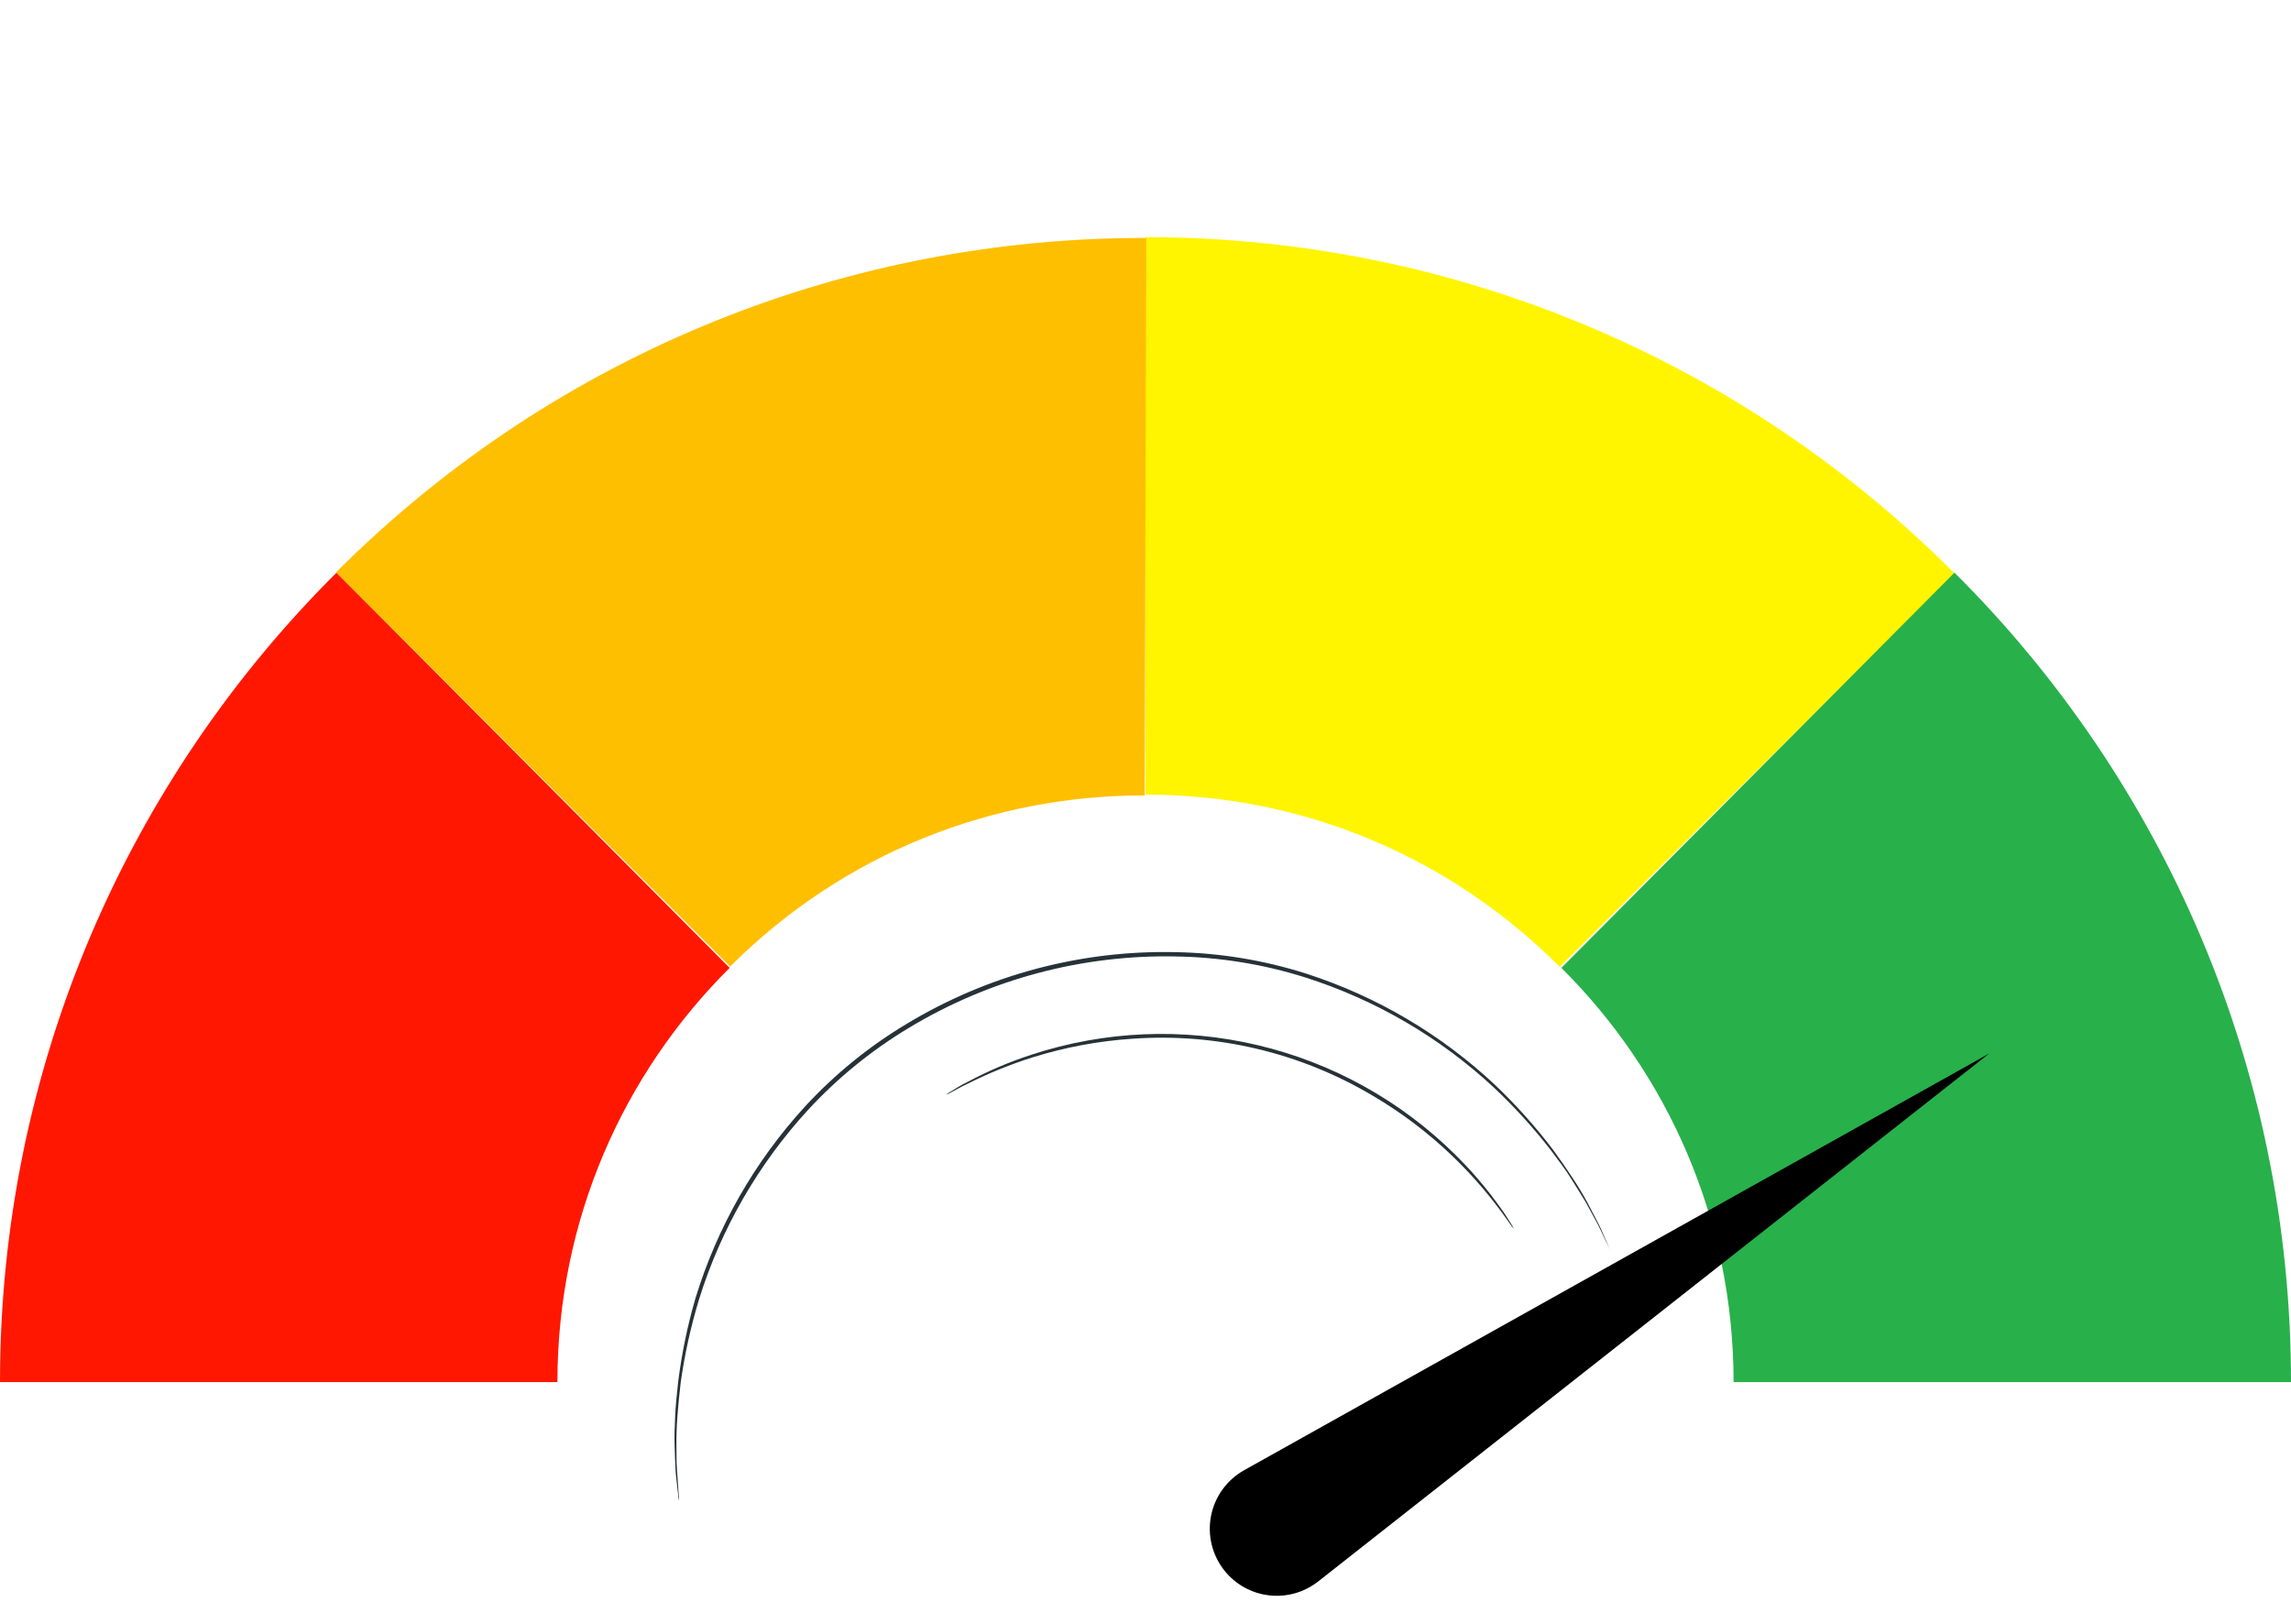
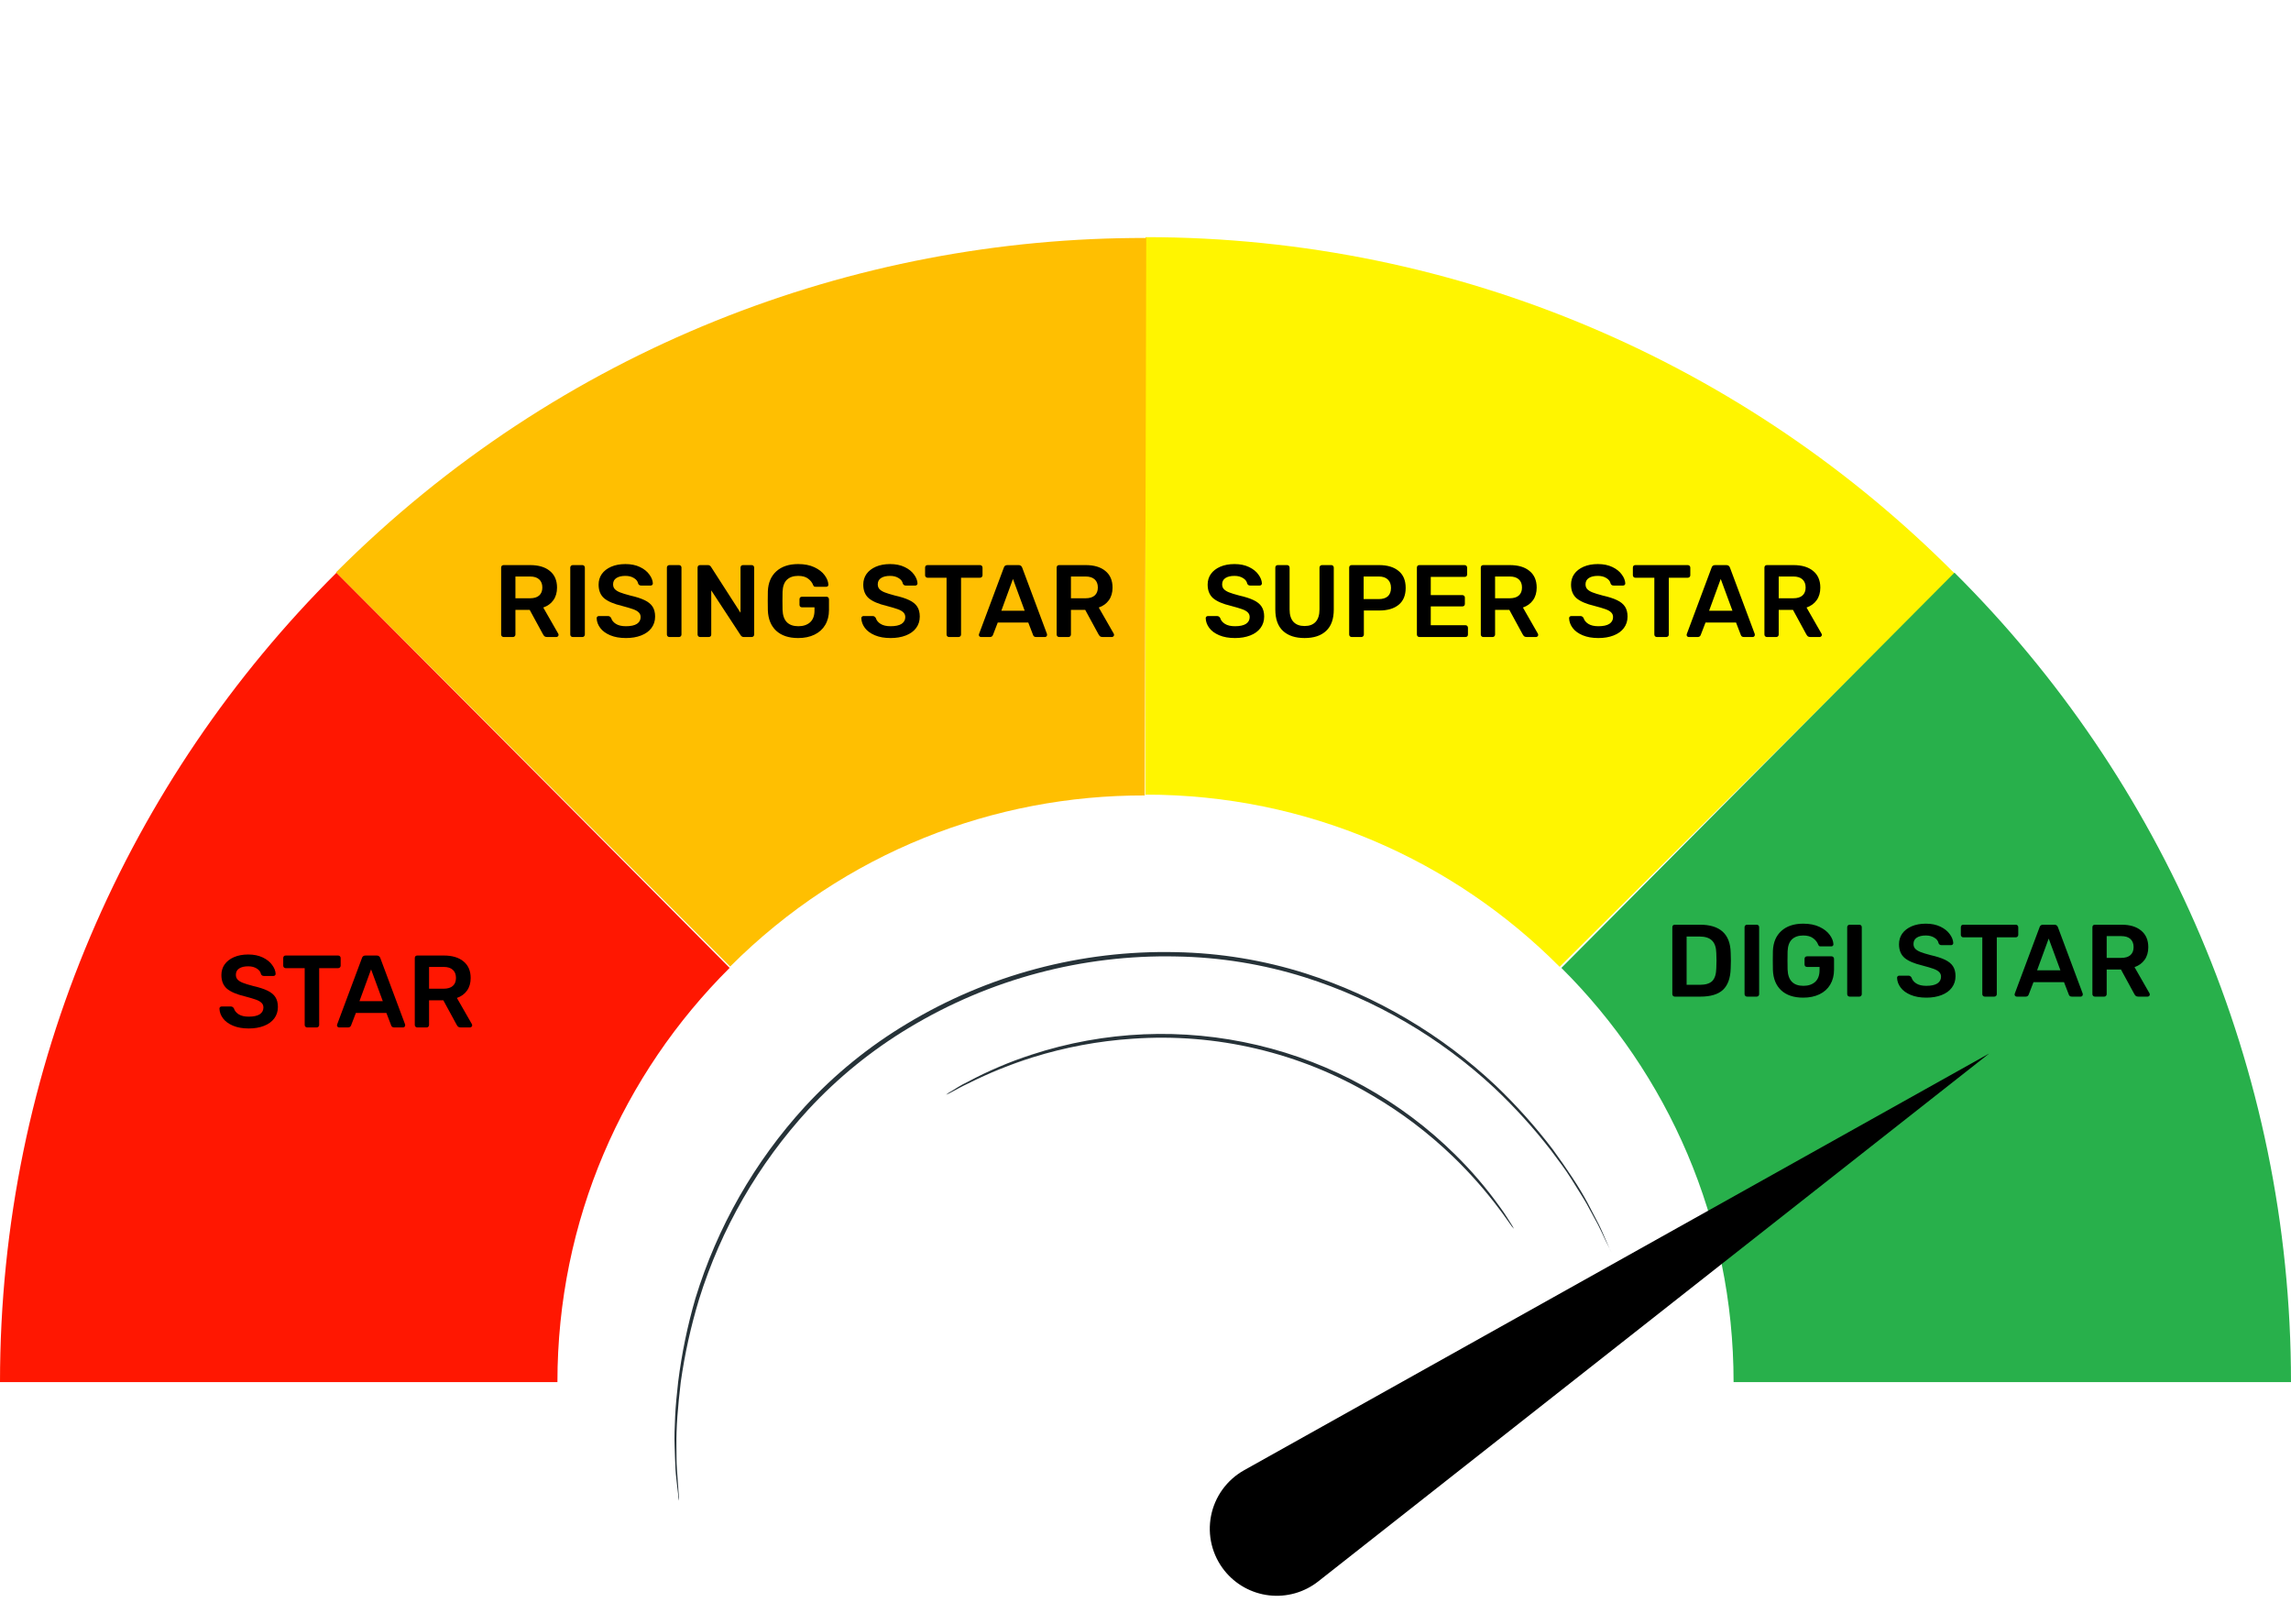
<svg xmlns="http://www.w3.org/2000/svg" width="223" height="158" viewBox="0 0 223 158" fill="none">
  <path fill-rule="evenodd" clip-rule="evenodd" d="M151.815 94.102C141.486 83.718 127.263 77.34 111.5 77.34V23.082C142.284 23.082 170.188 35.636 190.282 55.838L151.815 94.102Z" fill="#FFF500" />
  <path fill-rule="evenodd" clip-rule="evenodd" d="M71.02 94.204C60.637 104.532 54.258 118.755 54.258 134.518H0C0 103.734 12.554 75.83 32.756 55.736L71.02 94.204Z" fill="#FF1701" />
  <path fill-rule="evenodd" clip-rule="evenodd" d="M151.98 94.204C162.363 104.532 168.742 118.755 168.742 134.518H223C223 103.734 210.446 75.83 190.244 55.736L151.98 94.204Z" fill="#28B04B" />
  <path fill-rule="evenodd" clip-rule="evenodd" d="M111.43 77.42C96.785 77.381 82.217 82.927 71.071 94.074L32.705 55.708C54.473 33.94 83.08 23.086 111.574 23.162L111.43 77.42Z" fill="#FFBF01" />
  <path d="M119.186 152.867C120.26 154.211 121.822 155.076 123.532 155.274C125.241 155.471 126.959 154.984 128.312 153.919L193.623 102.536L121.092 143.099C120.266 143.563 119.551 144.2 118.996 144.967C118.441 145.734 118.06 146.613 117.879 147.542C117.697 148.471 117.72 149.429 117.946 150.348C118.172 151.268 118.595 152.127 119.186 152.867Z" fill="black" />
  <path d="M156.869 121.917C156.809 121.817 156.756 121.713 156.709 121.606L156.255 120.682C156.062 120.279 155.835 119.758 155.533 119.178L154.441 117.17C154.021 116.431 153.491 115.633 152.945 114.742C152.399 113.852 151.702 112.953 150.979 111.978C149.291 109.798 147.434 107.753 145.426 105.862C140.156 100.961 133.864 97.291 127.003 95.117C122.96 93.846 118.755 93.165 114.518 93.093C105.375 92.893 96.362 95.291 88.525 100.007C84.888 102.185 81.578 104.869 78.696 107.979C73.823 113.278 70.185 119.59 68.043 126.462C67.244 129.098 66.648 131.791 66.262 134.519C66.119 135.72 66.01 136.854 65.934 137.879C65.859 138.904 65.834 139.87 65.842 140.727C65.85 141.584 65.842 142.34 65.892 143.004C65.943 143.668 65.985 144.222 66.01 144.684C66.035 145.146 66.069 145.457 66.086 145.709C66.093 145.827 66.093 145.944 66.086 146.062C66.058 145.949 66.038 145.834 66.027 145.717C66.027 145.465 65.96 145.121 65.918 144.692C65.876 144.264 65.792 143.684 65.75 143.012C65.708 142.34 65.699 141.584 65.666 140.727C65.632 139.87 65.666 138.912 65.716 137.862C65.766 136.812 65.876 135.686 66.01 134.502C66.354 131.751 66.916 129.032 67.69 126.37C69.81 119.435 73.449 113.061 78.343 107.711C81.242 104.564 84.577 101.851 88.248 99.654C96.146 94.881 105.242 92.459 114.468 92.672C118.746 92.752 122.99 93.448 127.07 94.739C133.981 96.955 140.31 100.686 145.594 105.661C147.599 107.576 149.45 109.646 151.131 111.852C151.853 112.844 152.5 113.776 153.08 114.658C153.659 115.54 154.138 116.339 154.55 117.111L155.609 119.144C155.903 119.733 156.113 120.253 156.297 120.674C156.482 121.094 156.608 121.388 156.709 121.614C156.77 121.711 156.823 121.812 156.869 121.917Z" fill="#263238" />
  <path d="M147.367 119.598C147.216 119.448 147.084 119.282 146.972 119.102C146.72 118.766 146.392 118.262 145.897 117.623C144.548 115.828 143.059 114.142 141.444 112.583C139.058 110.283 136.407 108.275 133.547 106.601C126.519 102.44 118.389 100.52 110.242 101.098C106.936 101.317 103.668 101.926 100.505 102.913C98.367 103.588 96.285 104.431 94.28 105.433C93.566 105.761 93.036 106.08 92.658 106.273C92.473 106.381 92.279 106.474 92.079 106.551C92.245 106.414 92.425 106.296 92.616 106.198C92.978 105.988 93.456 105.643 94.204 105.29C96.189 104.23 98.264 103.347 100.404 102.652C107.512 100.323 115.125 100.001 122.404 101.72C129.684 103.439 136.348 107.134 141.662 112.398C143.266 113.975 144.727 115.69 146.031 117.522C146.51 118.161 146.812 118.699 147.047 119.051C147.164 119.227 147.271 119.41 147.367 119.598Z" fill="#263238" />
+   <path d="M24.21 100.1C23.617 100.1 23.107 100.01 22.68 99.83C22.253 99.65 21.93 99.413 21.71 99.12C21.49 98.827 21.373 98.51 21.36 98.17C21.36 98.11 21.38 98.06 21.42 98.02C21.46 97.98 21.51 97.96 21.57 97.96H22.46C22.54 97.96 22.6 97.977 22.64 98.01C22.687 98.037 22.73 98.083 22.77 98.15C22.837 98.377 22.99 98.567 23.23 98.72C23.47 98.873 23.797 98.95 24.21 98.95C24.683 98.95 25.04 98.873 25.28 98.72C25.52 98.56 25.64 98.34 25.64 98.06C25.64 97.873 25.577 97.72 25.45 97.6C25.33 97.48 25.147 97.377 24.9 97.29C24.66 97.203 24.3 97.097 23.82 96.97C23.033 96.783 22.457 96.537 22.09 96.23C21.73 95.917 21.55 95.473 21.55 94.9C21.55 94.513 21.653 94.17 21.86 93.87C22.073 93.57 22.377 93.333 22.77 93.16C23.17 92.987 23.633 92.9 24.16 92.9C24.707 92.9 25.18 92.997 25.58 93.19C25.98 93.383 26.283 93.627 26.49 93.92C26.703 94.207 26.817 94.493 26.83 94.78C26.83 94.84 26.81 94.89 26.77 94.93C26.73 94.97 26.68 94.99 26.62 94.99H25.69C25.55 94.99 25.453 94.927 25.4 94.8C25.36 94.587 25.227 94.41 25 94.27C24.773 94.123 24.493 94.05 24.16 94.05C23.787 94.05 23.493 94.12 23.28 94.26C23.067 94.4 22.96 94.603 22.96 94.87C22.96 95.057 23.013 95.21 23.12 95.33C23.227 95.45 23.393 95.557 23.62 95.65C23.853 95.743 24.187 95.847 24.62 95.96C25.207 96.093 25.673 96.243 26.02 96.41C26.373 96.577 26.633 96.787 26.8 97.04C26.967 97.293 27.05 97.617 27.05 98.01C27.05 98.437 26.93 98.81 26.69 99.13C26.457 99.443 26.123 99.683 25.69 99.85C25.263 100.017 24.77 100.1 24.21 100.1ZM29.898 100C29.831 100 29.775 99.977 29.728 99.93C29.681 99.883 29.658 99.827 29.658 99.76V94.23H27.808C27.741 94.23 27.685 94.207 27.638 94.16C27.591 94.113 27.568 94.057 27.568 93.99V93.25C27.568 93.177 27.588 93.117 27.628 93.07C27.675 93.023 27.735 93 27.808 93H32.908C32.981 93 33.041 93.023 33.088 93.07C33.135 93.117 33.158 93.177 33.158 93.25V93.99C33.158 94.057 33.135 94.113 33.088 94.16C33.041 94.207 32.981 94.23 32.908 94.23H31.068V99.76C31.068 99.827 31.045 99.883 30.998 99.93C30.951 99.977 30.891 100 30.818 100H29.898ZM33.01 100C32.957 100 32.907 99.98 32.86 99.94C32.82 99.9 32.8 99.85 32.8 99.79L32.82 99.7L35.23 93.25C35.277 93.083 35.394 93 35.58 93H36.67C36.843 93 36.96 93.083 37.02 93.25L39.43 99.7C39.437 99.72 39.44 99.75 39.44 99.79C39.44 99.85 39.42 99.9 39.38 99.94C39.34 99.98 39.294 100 39.24 100H38.37C38.283 100 38.217 99.98 38.17 99.94C38.123 99.9 38.093 99.857 38.08 99.81L37.61 98.59H34.64L34.17 99.81C34.117 99.937 34.02 100 33.88 100H33.01ZM37.26 97.44L36.12 94.35L34.99 97.44H37.26ZM40.614 100C40.547 100 40.49 99.977 40.444 99.93C40.397 99.883 40.374 99.827 40.374 99.76V93.25C40.374 93.177 40.394 93.117 40.434 93.07C40.48 93.023 40.54 93 40.614 93H43.204C44.017 93 44.654 93.19 45.114 93.57C45.58 93.95 45.814 94.49 45.814 95.19C45.814 95.677 45.694 96.087 45.454 96.42C45.22 96.747 44.894 96.983 44.474 97.13L45.934 99.68C45.954 99.72 45.964 99.757 45.964 99.79C45.964 99.85 45.94 99.9 45.894 99.94C45.854 99.98 45.807 100 45.754 100H44.844C44.737 100 44.654 99.977 44.594 99.93C44.54 99.883 44.49 99.817 44.444 99.73L43.154 97.36H41.764V99.76C41.764 99.827 41.74 99.883 41.694 99.93C41.654 99.977 41.597 100 41.524 100H40.614ZM43.174 96.23C43.574 96.23 43.874 96.14 44.074 95.96C44.28 95.78 44.384 95.52 44.384 95.18C44.384 94.84 44.28 94.577 44.074 94.39C43.874 94.203 43.574 94.11 43.174 94.11H41.764V96.23H43.174Z" fill="black" />
+   <path d="M49.02 62C48.953 62 48.897 61.977 48.85 61.93C48.803 61.883 48.78 61.827 48.78 61.76V55.25C48.78 55.177 48.8 55.117 48.84 55.07C48.887 55.023 48.947 55 49.02 55H51.61C52.423 55 53.06 55.19 53.52 55.57C53.987 55.95 54.22 56.49 54.22 57.19C54.22 57.677 54.1 58.087 53.86 58.42C53.627 58.747 53.3 58.983 52.88 59.13L54.34 61.68C54.36 61.72 54.37 61.757 54.37 61.79C54.37 61.85 54.347 61.9 54.3 61.94C54.26 61.98 54.213 62 54.16 62H53.25C53.143 62 53.06 61.977 53 61.93C52.947 61.883 52.897 61.817 52.85 61.73L51.56 59.36H50.17V61.76C50.17 61.827 50.147 61.883 50.1 61.93C50.06 61.977 50.003 62 49.93 62H49.02ZM51.58 58.23C51.98 58.23 52.28 58.14 52.48 57.96C52.687 57.78 52.79 57.52 52.79 57.18C52.79 56.84 52.687 56.577 52.48 56.39C52.28 56.203 51.98 56.11 51.58 56.11H50.17V58.23H51.58ZM55.748 62C55.682 62 55.625 61.977 55.578 61.93C55.532 61.883 55.508 61.827 55.508 61.76V55.24C55.508 55.167 55.532 55.11 55.578 55.07C55.625 55.023 55.682 55 55.748 55H56.688C56.762 55 56.819 55.023 56.858 55.07C56.905 55.11 56.928 55.167 56.928 55.24V61.76C56.928 61.827 56.905 61.883 56.858 61.93C56.819 61.977 56.762 62 56.688 62H55.748ZM60.927 62.1C60.334 62.1 59.824 62.01 59.397 61.83C58.97 61.65 58.647 61.413 58.427 61.12C58.207 60.827 58.09 60.51 58.077 60.17C58.077 60.11 58.097 60.06 58.137 60.02C58.177 59.98 58.227 59.96 58.287 59.96H59.177C59.257 59.96 59.317 59.977 59.357 60.01C59.404 60.037 59.447 60.083 59.487 60.15C59.553 60.377 59.707 60.567 59.947 60.72C60.187 60.873 60.514 60.95 60.927 60.95C61.4 60.95 61.757 60.873 61.997 60.72C62.237 60.56 62.357 60.34 62.357 60.06C62.357 59.873 62.294 59.72 62.167 59.6C62.047 59.48 61.864 59.377 61.617 59.29C61.377 59.203 61.017 59.097 60.537 58.97C59.75 58.783 59.173 58.537 58.807 58.23C58.447 57.917 58.267 57.473 58.267 56.9C58.267 56.513 58.37 56.17 58.577 55.87C58.79 55.57 59.093 55.333 59.487 55.16C59.887 54.987 60.35 54.9 60.877 54.9C61.423 54.9 61.897 54.997 62.297 55.19C62.697 55.383 63 55.627 63.207 55.92C63.42 56.207 63.533 56.493 63.547 56.78C63.547 56.84 63.527 56.89 63.487 56.93C63.447 56.97 63.397 56.99 63.337 56.99H62.407C62.267 56.99 62.17 56.927 62.117 56.8C62.077 56.587 61.944 56.41 61.717 56.27C61.49 56.123 61.21 56.05 60.877 56.05C60.504 56.05 60.21 56.12 59.997 56.26C59.783 56.4 59.677 56.603 59.677 56.87C59.677 57.057 59.73 57.21 59.837 57.33C59.944 57.45 60.11 57.557 60.337 57.65C60.57 57.743 60.904 57.847 61.337 57.96C61.923 58.093 62.39 58.243 62.737 58.41C63.09 58.577 63.35 58.787 63.517 59.04C63.684 59.293 63.767 59.617 63.767 60.01C63.767 60.437 63.647 60.81 63.407 61.13C63.173 61.443 62.84 61.683 62.407 61.85C61.98 62.017 61.487 62.1 60.927 62.1ZM65.153 62C65.086 62 65.029 61.977 64.983 61.93C64.936 61.883 64.913 61.827 64.913 61.76V55.24C64.913 55.167 64.936 55.11 64.983 55.07C65.029 55.023 65.086 55 65.153 55H66.093C66.166 55 66.223 55.023 66.263 55.07C66.309 55.11 66.333 55.167 66.333 55.24V61.76C66.333 61.827 66.309 61.883 66.263 61.93C66.223 61.977 66.166 62 66.093 62H65.153ZM68.141 62C68.074 62 68.018 61.977 67.971 61.93C67.924 61.883 67.901 61.827 67.901 61.76V55.25C67.901 55.177 67.921 55.117 67.961 55.07C68.008 55.023 68.068 55 68.141 55H68.911C68.991 55 69.051 55.017 69.091 55.05C69.131 55.077 69.168 55.113 69.201 55.16L72.081 59.64V55.25C72.081 55.177 72.101 55.117 72.141 55.07C72.188 55.023 72.248 55 72.321 55H73.161C73.234 55 73.294 55.023 73.341 55.07C73.388 55.117 73.411 55.177 73.411 55.25V61.75C73.411 61.823 73.388 61.883 73.341 61.93C73.294 61.977 73.238 62 73.171 62H72.391C72.278 62 72.181 61.947 72.101 61.84L69.231 57.46V61.76C69.231 61.833 69.208 61.893 69.161 61.94C69.114 61.98 69.054 62 68.981 62H68.141ZM77.691 62.1C76.778 62.1 76.065 61.863 75.551 61.39C75.045 60.917 74.775 60.257 74.741 59.41C74.735 59.217 74.731 58.907 74.731 58.48C74.731 58.053 74.735 57.743 74.741 57.55C74.775 56.723 75.048 56.077 75.561 55.61C76.081 55.137 76.791 54.9 77.691 54.9C78.305 54.9 78.831 55.003 79.271 55.21C79.711 55.417 80.045 55.677 80.271 55.99C80.498 56.297 80.618 56.6 80.631 56.9V56.92C80.631 56.973 80.611 57.02 80.571 57.06C80.531 57.093 80.481 57.11 80.421 57.11H79.391C79.325 57.11 79.275 57.1 79.241 57.08C79.208 57.053 79.178 57.01 79.151 56.95C79.058 56.703 78.895 56.493 78.661 56.32C78.428 56.14 78.105 56.05 77.691 56.05C77.225 56.05 76.858 56.177 76.591 56.43C76.331 56.683 76.191 57.073 76.171 57.6C76.165 57.793 76.161 58.087 76.161 58.48C76.161 58.867 76.165 59.16 76.171 59.36C76.211 60.42 76.725 60.95 77.711 60.95C78.185 60.95 78.565 60.823 78.851 60.57C79.138 60.31 79.281 59.927 79.281 59.42V59.11H78.061C77.988 59.11 77.928 59.087 77.881 59.04C77.841 58.993 77.821 58.933 77.821 58.86V58.33C77.821 58.257 77.841 58.197 77.881 58.15C77.928 58.103 77.988 58.08 78.061 58.08H80.451C80.525 58.08 80.581 58.103 80.621 58.15C80.668 58.197 80.691 58.257 80.691 58.33V59.38C80.691 59.933 80.568 60.417 80.321 60.83C80.081 61.237 79.735 61.55 79.281 61.77C78.828 61.99 78.298 62.1 77.691 62.1ZM86.689 62.1C86.095 62.1 85.585 62.01 85.159 61.83C84.732 61.65 84.409 61.413 84.189 61.12C83.969 60.827 83.852 60.51 83.838 60.17C83.838 60.11 83.859 60.06 83.898 60.02C83.939 59.98 83.989 59.96 84.049 59.96H84.939C85.019 59.96 85.079 59.977 85.118 60.01C85.165 60.037 85.209 60.083 85.249 60.15C85.315 60.377 85.469 60.567 85.709 60.72C85.948 60.873 86.275 60.95 86.689 60.95C87.162 60.95 87.519 60.873 87.758 60.72C87.999 60.56 88.118 60.34 88.118 60.06C88.118 59.873 88.055 59.72 87.928 59.6C87.808 59.48 87.625 59.377 87.379 59.29C87.138 59.203 86.778 59.097 86.299 58.97C85.512 58.783 84.935 58.537 84.569 58.23C84.209 57.917 84.028 57.473 84.028 56.9C84.028 56.513 84.132 56.17 84.338 55.87C84.552 55.57 84.855 55.333 85.249 55.16C85.648 54.987 86.112 54.9 86.638 54.9C87.185 54.9 87.659 54.997 88.058 55.19C88.459 55.383 88.762 55.627 88.969 55.92C89.182 56.207 89.295 56.493 89.308 56.78C89.308 56.84 89.288 56.89 89.249 56.93C89.209 56.97 89.159 56.99 89.099 56.99H88.168C88.028 56.99 87.932 56.927 87.879 56.8C87.838 56.587 87.705 56.41 87.478 56.27C87.252 56.123 86.972 56.05 86.638 56.05C86.265 56.05 85.972 56.12 85.758 56.26C85.545 56.4 85.439 56.603 85.439 56.87C85.439 57.057 85.492 57.21 85.599 57.33C85.705 57.45 85.872 57.557 86.099 57.65C86.332 57.743 86.665 57.847 87.099 57.96C87.685 58.093 88.152 58.243 88.499 58.41C88.852 58.577 89.112 58.787 89.278 59.04C89.445 59.293 89.528 59.617 89.528 60.01C89.528 60.437 89.409 60.81 89.168 61.13C88.935 61.443 88.602 61.683 88.168 61.85C87.742 62.017 87.249 62.1 86.689 62.1ZM92.376 62C92.31 62 92.253 61.977 92.206 61.93C92.16 61.883 92.136 61.827 92.136 61.76V56.23H90.286C90.22 56.23 90.163 56.207 90.116 56.16C90.07 56.113 90.046 56.057 90.046 55.99V55.25C90.046 55.177 90.066 55.117 90.106 55.07C90.153 55.023 90.213 55 90.286 55H95.386C95.46 55 95.52 55.023 95.566 55.07C95.613 55.117 95.636 55.177 95.636 55.25V55.99C95.636 56.057 95.613 56.113 95.566 56.16C95.52 56.207 95.46 56.23 95.386 56.23H93.546V61.76C93.546 61.827 93.523 61.883 93.476 61.93C93.43 61.977 93.37 62 93.296 62H92.376ZM95.489 62C95.435 62 95.385 61.98 95.339 61.94C95.299 61.9 95.279 61.85 95.279 61.79L95.299 61.7L97.709 55.25C97.755 55.083 97.872 55 98.059 55H99.149C99.322 55 99.439 55.083 99.499 55.25L101.909 61.7C101.915 61.72 101.919 61.75 101.919 61.79C101.919 61.85 101.899 61.9 101.859 61.94C101.819 61.98 101.772 62 101.719 62H100.849C100.762 62 100.695 61.98 100.649 61.94C100.602 61.9 100.572 61.857 100.559 61.81L100.089 60.59H97.119L96.649 61.81C96.595 61.937 96.499 62 96.359 62H95.489ZM99.739 59.44L98.599 56.35L97.469 59.44H99.739ZM103.092 62C103.026 62 102.969 61.977 102.922 61.93C102.876 61.883 102.852 61.827 102.852 61.76V55.25C102.852 55.177 102.872 55.117 102.912 55.07C102.959 55.023 103.019 55 103.092 55H105.682C106.496 55 107.132 55.19 107.592 55.57C108.059 55.95 108.292 56.49 108.292 57.19C108.292 57.677 108.172 58.087 107.932 58.42C107.699 58.747 107.372 58.983 106.952 59.13L108.412 61.68C108.432 61.72 108.442 61.757 108.442 61.79C108.442 61.85 108.419 61.9 108.372 61.94C108.332 61.98 108.286 62 108.232 62H107.322C107.216 62 107.132 61.977 107.072 61.93C107.019 61.883 106.969 61.817 106.922 61.73L105.632 59.36H104.242V61.76C104.242 61.827 104.219 61.883 104.172 61.93C104.132 61.977 104.076 62 104.002 62H103.092ZM105.652 58.23C106.052 58.23 106.352 58.14 106.552 57.96C106.759 57.78 106.862 57.52 106.862 57.18C106.862 56.84 106.759 56.577 106.552 56.39C106.352 56.203 106.052 56.11 105.652 56.11H104.242V58.23H105.652Z" fill="black" />
+   <path d="M120.21 62.1C119.617 62.1 119.107 62.01 118.68 61.83C118.253 61.65 117.93 61.413 117.71 61.12C117.49 60.827 117.373 60.51 117.36 60.17C117.36 60.11 117.38 60.06 117.42 60.02C117.46 59.98 117.51 59.96 117.57 59.96H118.46C118.54 59.96 118.6 59.977 118.64 60.01C118.687 60.037 118.73 60.083 118.77 60.15C118.837 60.377 118.99 60.567 119.23 60.72C119.47 60.873 119.797 60.95 120.21 60.95C120.683 60.95 121.04 60.873 121.28 60.72C121.52 60.56 121.64 60.34 121.64 60.06C121.64 59.873 121.577 59.72 121.45 59.6C121.33 59.48 121.147 59.377 120.9 59.29C120.66 59.203 120.3 59.097 119.82 58.97C119.033 58.783 118.457 58.537 118.09 58.23C117.73 57.917 117.55 57.473 117.55 56.9C117.55 56.513 117.653 56.17 117.86 55.87C118.073 55.57 118.377 55.333 118.77 55.16C119.17 54.987 119.633 54.9 120.16 54.9C120.707 54.9 121.18 54.997 121.58 55.19C121.98 55.383 122.283 55.627 122.49 55.92C122.703 56.207 122.817 56.493 122.83 56.78C122.83 56.84 122.81 56.89 122.77 56.93C122.73 56.97 122.68 56.99 122.62 56.99H121.69C121.55 56.99 121.453 56.927 121.4 56.8C121.36 56.587 121.227 56.41 121 56.27C120.773 56.123 120.493 56.05 120.16 56.05C119.787 56.05 119.493 56.12 119.28 56.26C119.067 56.4 118.96 56.603 118.96 56.87C118.96 57.057 119.013 57.21 119.12 57.33C119.227 57.45 119.393 57.557 119.62 57.65C119.853 57.743 120.187 57.847 120.62 57.96C121.207 58.093 121.673 58.243 122.02 58.41C122.373 58.577 122.633 58.787 122.8 59.04C122.967 59.293 123.05 59.617 123.05 60.01C123.05 60.437 122.93 60.81 122.69 61.13C122.457 61.443 122.123 61.683 121.69 61.85C121.263 62.017 120.77 62.1 120.21 62.1ZM126.986 62.1C126.086 62.1 125.386 61.87 124.886 61.41C124.386 60.95 124.136 60.253 124.136 59.32V55.25C124.136 55.177 124.156 55.117 124.196 55.07C124.243 55.023 124.303 55 124.376 55H125.286C125.359 55 125.416 55.023 125.456 55.07C125.503 55.117 125.526 55.177 125.526 55.25V59.32C125.526 59.853 125.653 60.257 125.906 60.53C126.159 60.797 126.519 60.93 126.986 60.93C127.453 60.93 127.809 60.797 128.056 60.53C128.309 60.257 128.436 59.853 128.436 59.32V55.25C128.436 55.177 128.459 55.117 128.506 55.07C128.553 55.023 128.613 55 128.686 55H129.586C129.659 55 129.716 55.023 129.756 55.07C129.803 55.117 129.826 55.177 129.826 55.25V59.32C129.826 60.253 129.576 60.95 129.076 61.41C128.583 61.87 127.886 62.1 126.986 62.1ZM131.565 62C131.498 62 131.442 61.977 131.395 61.93C131.348 61.883 131.325 61.827 131.325 61.76V55.25C131.325 55.177 131.345 55.117 131.385 55.07C131.432 55.023 131.492 55 131.565 55H134.245C135.045 55 135.675 55.19 136.135 55.57C136.595 55.943 136.825 56.493 136.825 57.22C136.825 57.947 136.595 58.497 136.135 58.87C135.682 59.237 135.052 59.42 134.245 59.42H132.755V61.76C132.755 61.827 132.732 61.883 132.685 61.93C132.645 61.977 132.588 62 132.515 62H131.565ZM134.195 58.31C134.582 58.31 134.878 58.22 135.085 58.04C135.292 57.853 135.395 57.58 135.395 57.22C135.395 56.873 135.295 56.603 135.095 56.41C134.895 56.21 134.595 56.11 134.195 56.11H132.735V58.31H134.195ZM138.157 62C138.09 62 138.033 61.977 137.987 61.93C137.94 61.883 137.917 61.827 137.917 61.76V55.25C137.917 55.177 137.937 55.117 137.977 55.07C138.023 55.023 138.083 55 138.157 55H142.557C142.63 55 142.69 55.023 142.737 55.07C142.783 55.117 142.807 55.177 142.807 55.25V55.91C142.807 55.983 142.783 56.043 142.737 56.09C142.69 56.13 142.63 56.15 142.557 56.15H139.267V57.92H142.337C142.41 57.92 142.47 57.943 142.517 57.99C142.563 58.03 142.587 58.087 142.587 58.16V58.78C142.587 58.853 142.563 58.913 142.517 58.96C142.47 59 142.41 59.02 142.337 59.02H139.267V60.85H142.637C142.71 60.85 142.77 60.873 142.817 60.92C142.863 60.967 142.887 61.027 142.887 61.1V61.76C142.887 61.833 142.863 61.893 142.817 61.94C142.77 61.98 142.71 62 142.637 62H138.157ZM144.377 62C144.311 62 144.254 61.977 144.207 61.93C144.161 61.883 144.137 61.827 144.137 61.76V55.25C144.137 55.177 144.157 55.117 144.197 55.07C144.244 55.023 144.304 55 144.377 55H146.967C147.781 55 148.417 55.19 148.877 55.57C149.344 55.95 149.577 56.49 149.577 57.19C149.577 57.677 149.457 58.087 149.217 58.42C148.984 58.747 148.657 58.983 148.237 59.13L149.697 61.68C149.717 61.72 149.727 61.757 149.727 61.79C149.727 61.85 149.704 61.9 149.657 61.94C149.617 61.98 149.571 62 149.517 62H148.607C148.501 62 148.417 61.977 148.357 61.93C148.304 61.883 148.254 61.817 148.207 61.73L146.917 59.36H145.527V61.76C145.527 61.827 145.504 61.883 145.457 61.93C145.417 61.977 145.361 62 145.287 62H144.377ZM146.937 58.23C147.337 58.23 147.637 58.14 147.837 57.96C148.044 57.78 148.147 57.52 148.147 57.18C148.147 56.84 148.044 56.577 147.837 56.39C147.637 56.203 147.337 56.11 146.937 56.11H145.527V58.23H146.937ZM155.581 62.1C154.988 62.1 154.478 62.01 154.051 61.83C153.624 61.65 153.301 61.413 153.081 61.12C152.861 60.827 152.744 60.51 152.731 60.17C152.731 60.11 152.751 60.06 152.791 60.02C152.831 59.98 152.881 59.96 152.941 59.96H153.831C153.911 59.96 153.971 59.977 154.011 60.01C154.058 60.037 154.101 60.083 154.141 60.15C154.208 60.377 154.361 60.567 154.601 60.72C154.841 60.873 155.168 60.95 155.581 60.95C156.054 60.95 156.411 60.873 156.651 60.72C156.891 60.56 157.011 60.34 157.011 60.06C157.011 59.873 156.948 59.72 156.821 59.6C156.701 59.48 156.518 59.377 156.271 59.29C156.031 59.203 155.671 59.097 155.191 58.97C154.404 58.783 153.828 58.537 153.461 58.23C153.101 57.917 152.921 57.473 152.921 56.9C152.921 56.513 153.024 56.17 153.231 55.87C153.444 55.57 153.748 55.333 154.141 55.16C154.541 54.987 155.004 54.9 155.531 54.9C156.078 54.9 156.551 54.997 156.951 55.19C157.351 55.383 157.654 55.627 157.861 55.92C158.074 56.207 158.188 56.493 158.201 56.78C158.201 56.84 158.181 56.89 158.141 56.93C158.101 56.97 158.051 56.99 157.991 56.99H157.061C156.921 56.99 156.824 56.927 156.771 56.8C156.731 56.587 156.598 56.41 156.371 56.27C156.144 56.123 155.864 56.05 155.531 56.05C155.158 56.05 154.864 56.12 154.651 56.26C154.438 56.4 154.331 56.603 154.331 56.87C154.331 57.057 154.384 57.21 154.491 57.33C154.598 57.45 154.764 57.557 154.991 57.65C155.224 57.743 155.558 57.847 155.991 57.96C156.578 58.093 157.044 58.243 157.391 58.41C157.744 58.577 158.004 58.787 158.171 59.04C158.338 59.293 158.421 59.617 158.421 60.01C158.421 60.437 158.301 60.81 158.061 61.13C157.828 61.443 157.494 61.683 157.061 61.85C156.634 62.017 156.141 62.1 155.581 62.1ZM161.269 62C161.202 62 161.146 61.977 161.099 61.93C161.052 61.883 161.029 61.827 161.029 61.76V56.23H159.179C159.112 56.23 159.056 56.207 159.009 56.16C158.962 56.113 158.939 56.057 158.939 55.99V55.25C158.939 55.177 158.959 55.117 158.999 55.07C159.046 55.023 159.106 55 159.179 55H164.279C164.352 55 164.412 55.023 164.459 55.07C164.506 55.117 164.529 55.177 164.529 55.25V55.99C164.529 56.057 164.506 56.113 164.459 56.16C164.412 56.207 164.352 56.23 164.279 56.23H162.439V61.76C162.439 61.827 162.416 61.883 162.369 61.93C162.322 61.977 162.262 62 162.189 62H161.269ZM164.381 62C164.328 62 164.278 61.98 164.231 61.94C164.191 61.9 164.171 61.85 164.171 61.79L164.191 61.7L166.601 55.25C166.648 55.083 166.765 55 166.951 55H168.041C168.215 55 168.331 55.083 168.391 55.25L170.801 61.7C170.808 61.72 170.811 61.75 170.811 61.79C170.811 61.85 170.791 61.9 170.751 61.94C170.711 61.98 170.665 62 170.611 62H169.741C169.655 62 169.588 61.98 169.541 61.94C169.495 61.9 169.465 61.857 169.451 61.81L168.981 60.59H166.011L165.541 61.81C165.488 61.937 165.391 62 165.251 62H164.381ZM168.631 59.44L167.491 56.35L166.361 59.44H168.631ZM171.985 62C171.918 62 171.862 61.977 171.815 61.93C171.768 61.883 171.745 61.827 171.745 61.76V55.25C171.745 55.177 171.765 55.117 171.805 55.07C171.852 55.023 171.912 55 171.985 55H174.575C175.388 55 176.025 55.19 176.485 55.57C176.952 55.95 177.185 56.49 177.185 57.19C177.185 57.677 177.065 58.087 176.825 58.42C176.592 58.747 176.265 58.983 175.845 59.13L177.305 61.68C177.325 61.72 177.335 61.757 177.335 61.79C177.335 61.85 177.312 61.9 177.265 61.94C177.225 61.98 177.178 62 177.125 62H176.215C176.108 62 176.025 61.977 175.965 61.93C175.912 61.883 175.862 61.817 175.815 61.73L174.525 59.36H173.135V61.76C173.135 61.827 173.112 61.883 173.065 61.93C173.025 61.977 172.968 62 172.895 62H171.985ZM174.545 58.23C174.945 58.23 175.245 58.14 175.445 57.96C175.652 57.78 175.755 57.52 175.755 57.18C175.755 56.84 175.652 56.577 175.445 56.39C175.245 56.203 174.945 56.11 174.545 56.11H173.135V58.23H174.545Z" fill="black" />
+   <path d="M163.02 97C162.953 97 162.897 96.977 162.85 96.93C162.803 96.883 162.78 96.827 162.78 96.76V90.25C162.78 90.177 162.8 90.117 162.84 90.07C162.887 90.023 162.947 90 163.02 90H165.46C167.42 90 168.42 90.907 168.46 92.72C168.473 93.107 168.48 93.367 168.48 93.5C168.48 93.627 168.473 93.883 168.46 94.27C168.433 95.203 168.183 95.893 167.71 96.34C167.237 96.78 166.503 97 165.51 97H163.02ZM165.46 95.85C166.02 95.85 166.423 95.727 166.67 95.48C166.917 95.227 167.047 94.813 167.06 94.24C167.073 93.84 167.08 93.59 167.08 93.49C167.08 93.383 167.073 93.137 167.06 92.75C167.047 92.203 166.907 91.8 166.64 91.54C166.38 91.28 165.97 91.15 165.41 91.15H164.17V95.85H165.46ZM170.051 97C169.985 97 169.928 96.977 169.881 96.93C169.835 96.883 169.811 96.827 169.811 96.76V90.24C169.811 90.167 169.835 90.11 169.881 90.07C169.928 90.023 169.985 90 170.051 90H170.991C171.065 90 171.121 90.023 171.161 90.07C171.208 90.11 171.231 90.167 171.231 90.24V96.76C171.231 96.827 171.208 96.883 171.161 96.93C171.121 96.977 171.065 97 170.991 97H170.051ZM175.52 97.1C174.606 97.1 173.893 96.863 173.38 96.39C172.873 95.917 172.603 95.257 172.57 94.41C172.563 94.217 172.56 93.907 172.56 93.48C172.56 93.053 172.563 92.743 172.57 92.55C172.603 91.723 172.876 91.077 173.39 90.61C173.91 90.137 174.62 89.9 175.52 89.9C176.133 89.9 176.66 90.003 177.1 90.21C177.54 90.417 177.873 90.677 178.1 90.99C178.326 91.297 178.446 91.6 178.46 91.9V91.92C178.46 91.973 178.44 92.02 178.4 92.06C178.36 92.093 178.31 92.11 178.25 92.11H177.22C177.153 92.11 177.103 92.1 177.07 92.08C177.036 92.053 177.006 92.01 176.98 91.95C176.886 91.703 176.723 91.493 176.49 91.32C176.256 91.14 175.933 91.05 175.52 91.05C175.053 91.05 174.686 91.177 174.42 91.43C174.16 91.683 174.02 92.073 174 92.6C173.993 92.793 173.99 93.087 173.99 93.48C173.99 93.867 173.993 94.16 174 94.36C174.04 95.42 174.553 95.95 175.54 95.95C176.013 95.95 176.393 95.823 176.68 95.57C176.966 95.31 177.11 94.927 177.11 94.42V94.11H175.89C175.816 94.11 175.756 94.087 175.71 94.04C175.67 93.993 175.65 93.933 175.65 93.86V93.33C175.65 93.257 175.67 93.197 175.71 93.15C175.756 93.103 175.816 93.08 175.89 93.08H178.28C178.353 93.08 178.41 93.103 178.45 93.15C178.496 93.197 178.52 93.257 178.52 93.33V94.38C178.52 94.933 178.396 95.417 178.15 95.83C177.91 96.237 177.563 96.55 177.11 96.77C176.656 96.99 176.126 97.1 175.52 97.1ZM180.041 97C179.975 97 179.918 96.977 179.871 96.93C179.825 96.883 179.801 96.827 179.801 96.76V90.24C179.801 90.167 179.825 90.11 179.871 90.07C179.918 90.023 179.975 90 180.041 90H180.981C181.055 90 181.111 90.023 181.151 90.07C181.198 90.11 181.221 90.167 181.221 90.24V96.76C181.221 96.827 181.198 96.883 181.151 96.93C181.111 96.977 181.055 97 180.981 97H180.041ZM187.505 97.1C186.912 97.1 186.402 97.01 185.975 96.83C185.548 96.65 185.225 96.413 185.005 96.12C184.785 95.827 184.668 95.51 184.655 95.17C184.655 95.11 184.675 95.06 184.715 95.02C184.755 94.98 184.805 94.96 184.865 94.96H185.755C185.835 94.96 185.895 94.977 185.935 95.01C185.982 95.037 186.025 95.083 186.065 95.15C186.132 95.377 186.285 95.567 186.525 95.72C186.765 95.873 187.092 95.95 187.505 95.95C187.978 95.95 188.335 95.873 188.575 95.72C188.815 95.56 188.935 95.34 188.935 95.06C188.935 94.873 188.872 94.72 188.745 94.6C188.625 94.48 188.442 94.377 188.195 94.29C187.955 94.203 187.595 94.097 187.115 93.97C186.328 93.783 185.752 93.537 185.385 93.23C185.025 92.917 184.845 92.473 184.845 91.9C184.845 91.513 184.948 91.17 185.155 90.87C185.368 90.57 185.672 90.333 186.065 90.16C186.465 89.987 186.928 89.9 187.455 89.9C188.002 89.9 188.475 89.997 188.875 90.19C189.275 90.383 189.578 90.627 189.785 90.92C189.998 91.207 190.112 91.493 190.125 91.78C190.125 91.84 190.105 91.89 190.065 91.93C190.025 91.97 189.975 91.99 189.915 91.99H188.985C188.845 91.99 188.748 91.927 188.695 91.8C188.655 91.587 188.522 91.41 188.295 91.27C188.068 91.123 187.788 91.05 187.455 91.05C187.082 91.05 186.788 91.12 186.575 91.26C186.362 91.4 186.255 91.603 186.255 91.87C186.255 92.057 186.308 92.21 186.415 92.33C186.522 92.45 186.688 92.557 186.915 92.65C187.148 92.743 187.482 92.847 187.915 92.96C188.502 93.093 188.968 93.243 189.315 93.41C189.668 93.577 189.928 93.787 190.095 94.04C190.262 94.293 190.345 94.617 190.345 95.01C190.345 95.437 190.225 95.81 189.985 96.13C189.752 96.443 189.418 96.683 188.985 96.85C188.558 97.017 188.065 97.1 187.505 97.1ZM193.193 97C193.126 97 193.069 96.977 193.023 96.93C192.976 96.883 192.953 96.827 192.953 96.76V91.23H191.103C191.036 91.23 190.979 91.207 190.933 91.16C190.886 91.113 190.863 91.057 190.863 90.99V90.25C190.863 90.177 190.883 90.117 190.923 90.07C190.969 90.023 191.029 90 191.103 90H196.203C196.276 90 196.336 90.023 196.383 90.07C196.429 90.117 196.453 90.177 196.453 90.25V90.99C196.453 91.057 196.429 91.113 196.383 91.16C196.336 91.207 196.276 91.23 196.203 91.23H194.363V96.76C194.363 96.827 194.339 96.883 194.293 96.93C194.246 96.977 194.186 97 194.113 97H193.193ZM196.305 97C196.252 97 196.202 96.98 196.155 96.94C196.115 96.9 196.095 96.85 196.095 96.79L196.115 96.7L198.525 90.25C198.572 90.083 198.688 90 198.875 90H199.965C200.138 90 200.255 90.083 200.315 90.25L202.725 96.7C202.732 96.72 202.735 96.75 202.735 96.79C202.735 96.85 202.715 96.9 202.675 96.94C202.635 96.98 202.588 97 202.535 97H201.665C201.578 97 201.512 96.98 201.465 96.94C201.418 96.9 201.388 96.857 201.375 96.81L200.905 95.59H197.935L197.465 96.81C197.412 96.937 197.315 97 197.175 97H196.305ZM200.555 94.44L199.415 91.35L198.285 94.44H200.555ZM203.909 97C203.842 97 203.785 96.977 203.739 96.93C203.692 96.883 203.669 96.827 203.669 96.76V90.25C203.669 90.177 203.689 90.117 203.729 90.07C203.775 90.023 203.835 90 203.909 90H206.499C207.312 90 207.949 90.19 208.409 90.57C208.875 90.95 209.109 91.49 209.109 92.19C209.109 92.677 208.989 93.087 208.749 93.42C208.515 93.747 208.189 93.983 207.769 94.13L209.229 96.68C209.249 96.72 209.259 96.757 209.259 96.79C209.259 96.85 209.235 96.9 209.189 96.94C209.149 96.98 209.102 97 209.049 97H208.139C208.032 97 207.949 96.977 207.889 96.93C207.835 96.883 207.785 96.817 207.739 96.73L206.449 94.36H205.059V96.76C205.059 96.827 205.035 96.883 204.989 96.93C204.949 96.977 204.892 97 204.819 97H203.909ZM206.469 93.23C206.869 93.23 207.169 93.14 207.369 92.96C207.575 92.78 207.679 92.52 207.679 92.18C207.679 91.84 207.575 91.577 207.369 91.39C207.169 91.203 206.869 91.11 206.469 91.11H205.059V93.23H206.469Z" fill="black" />
</svg>
